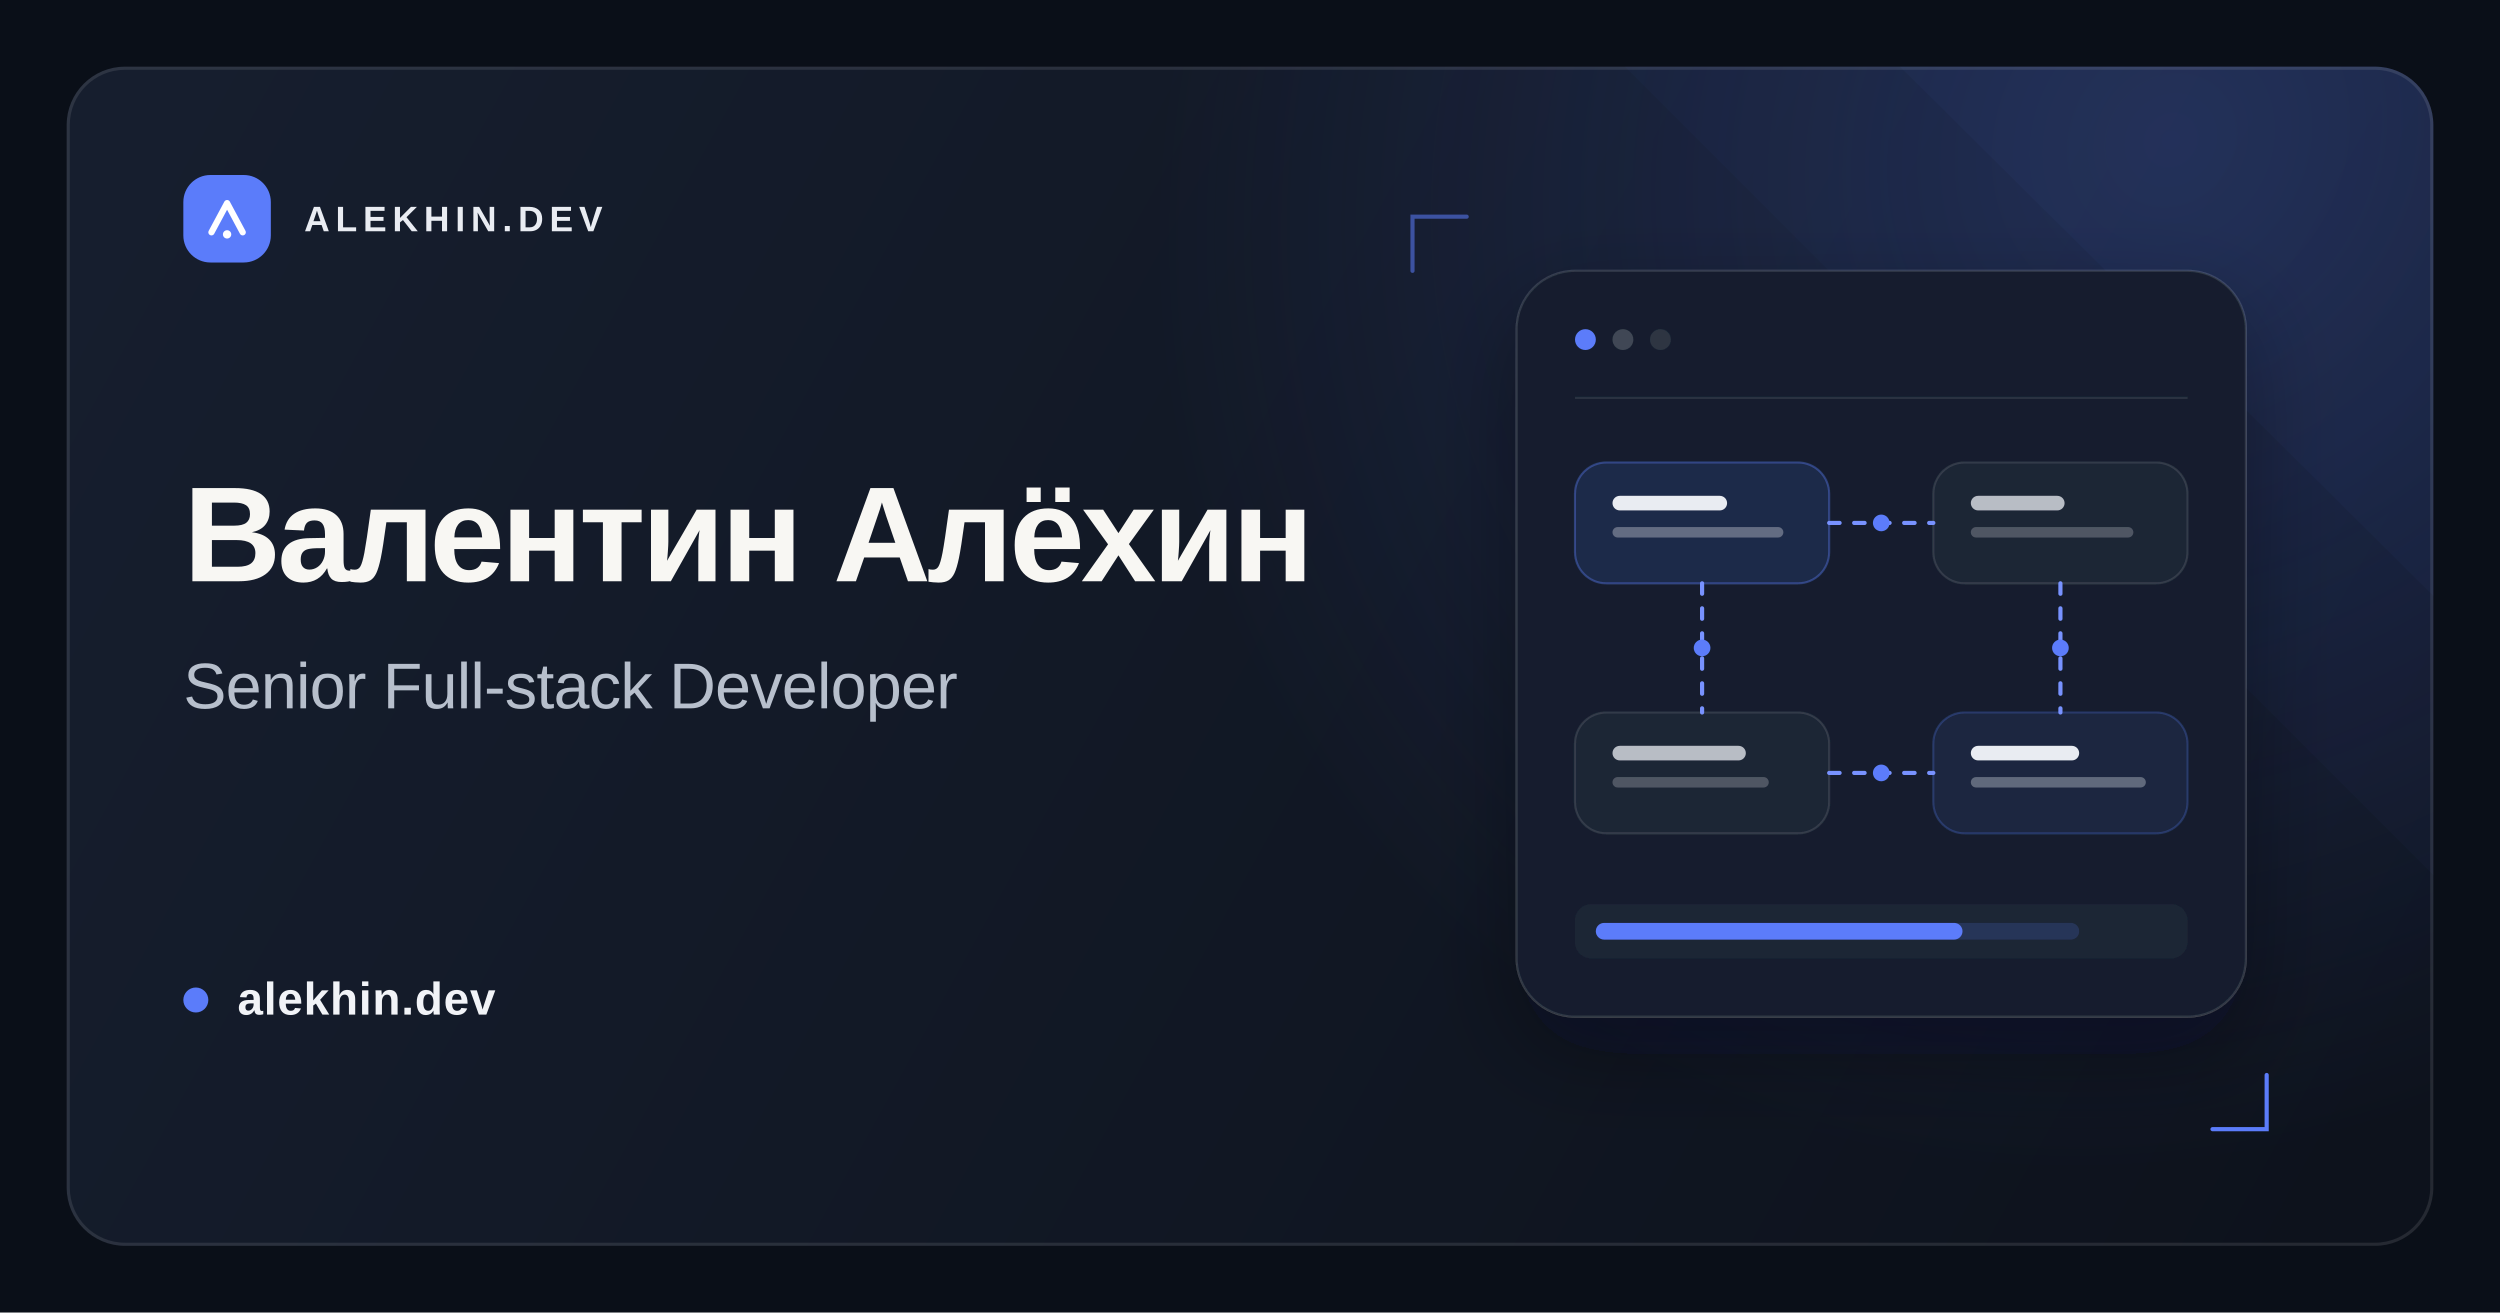
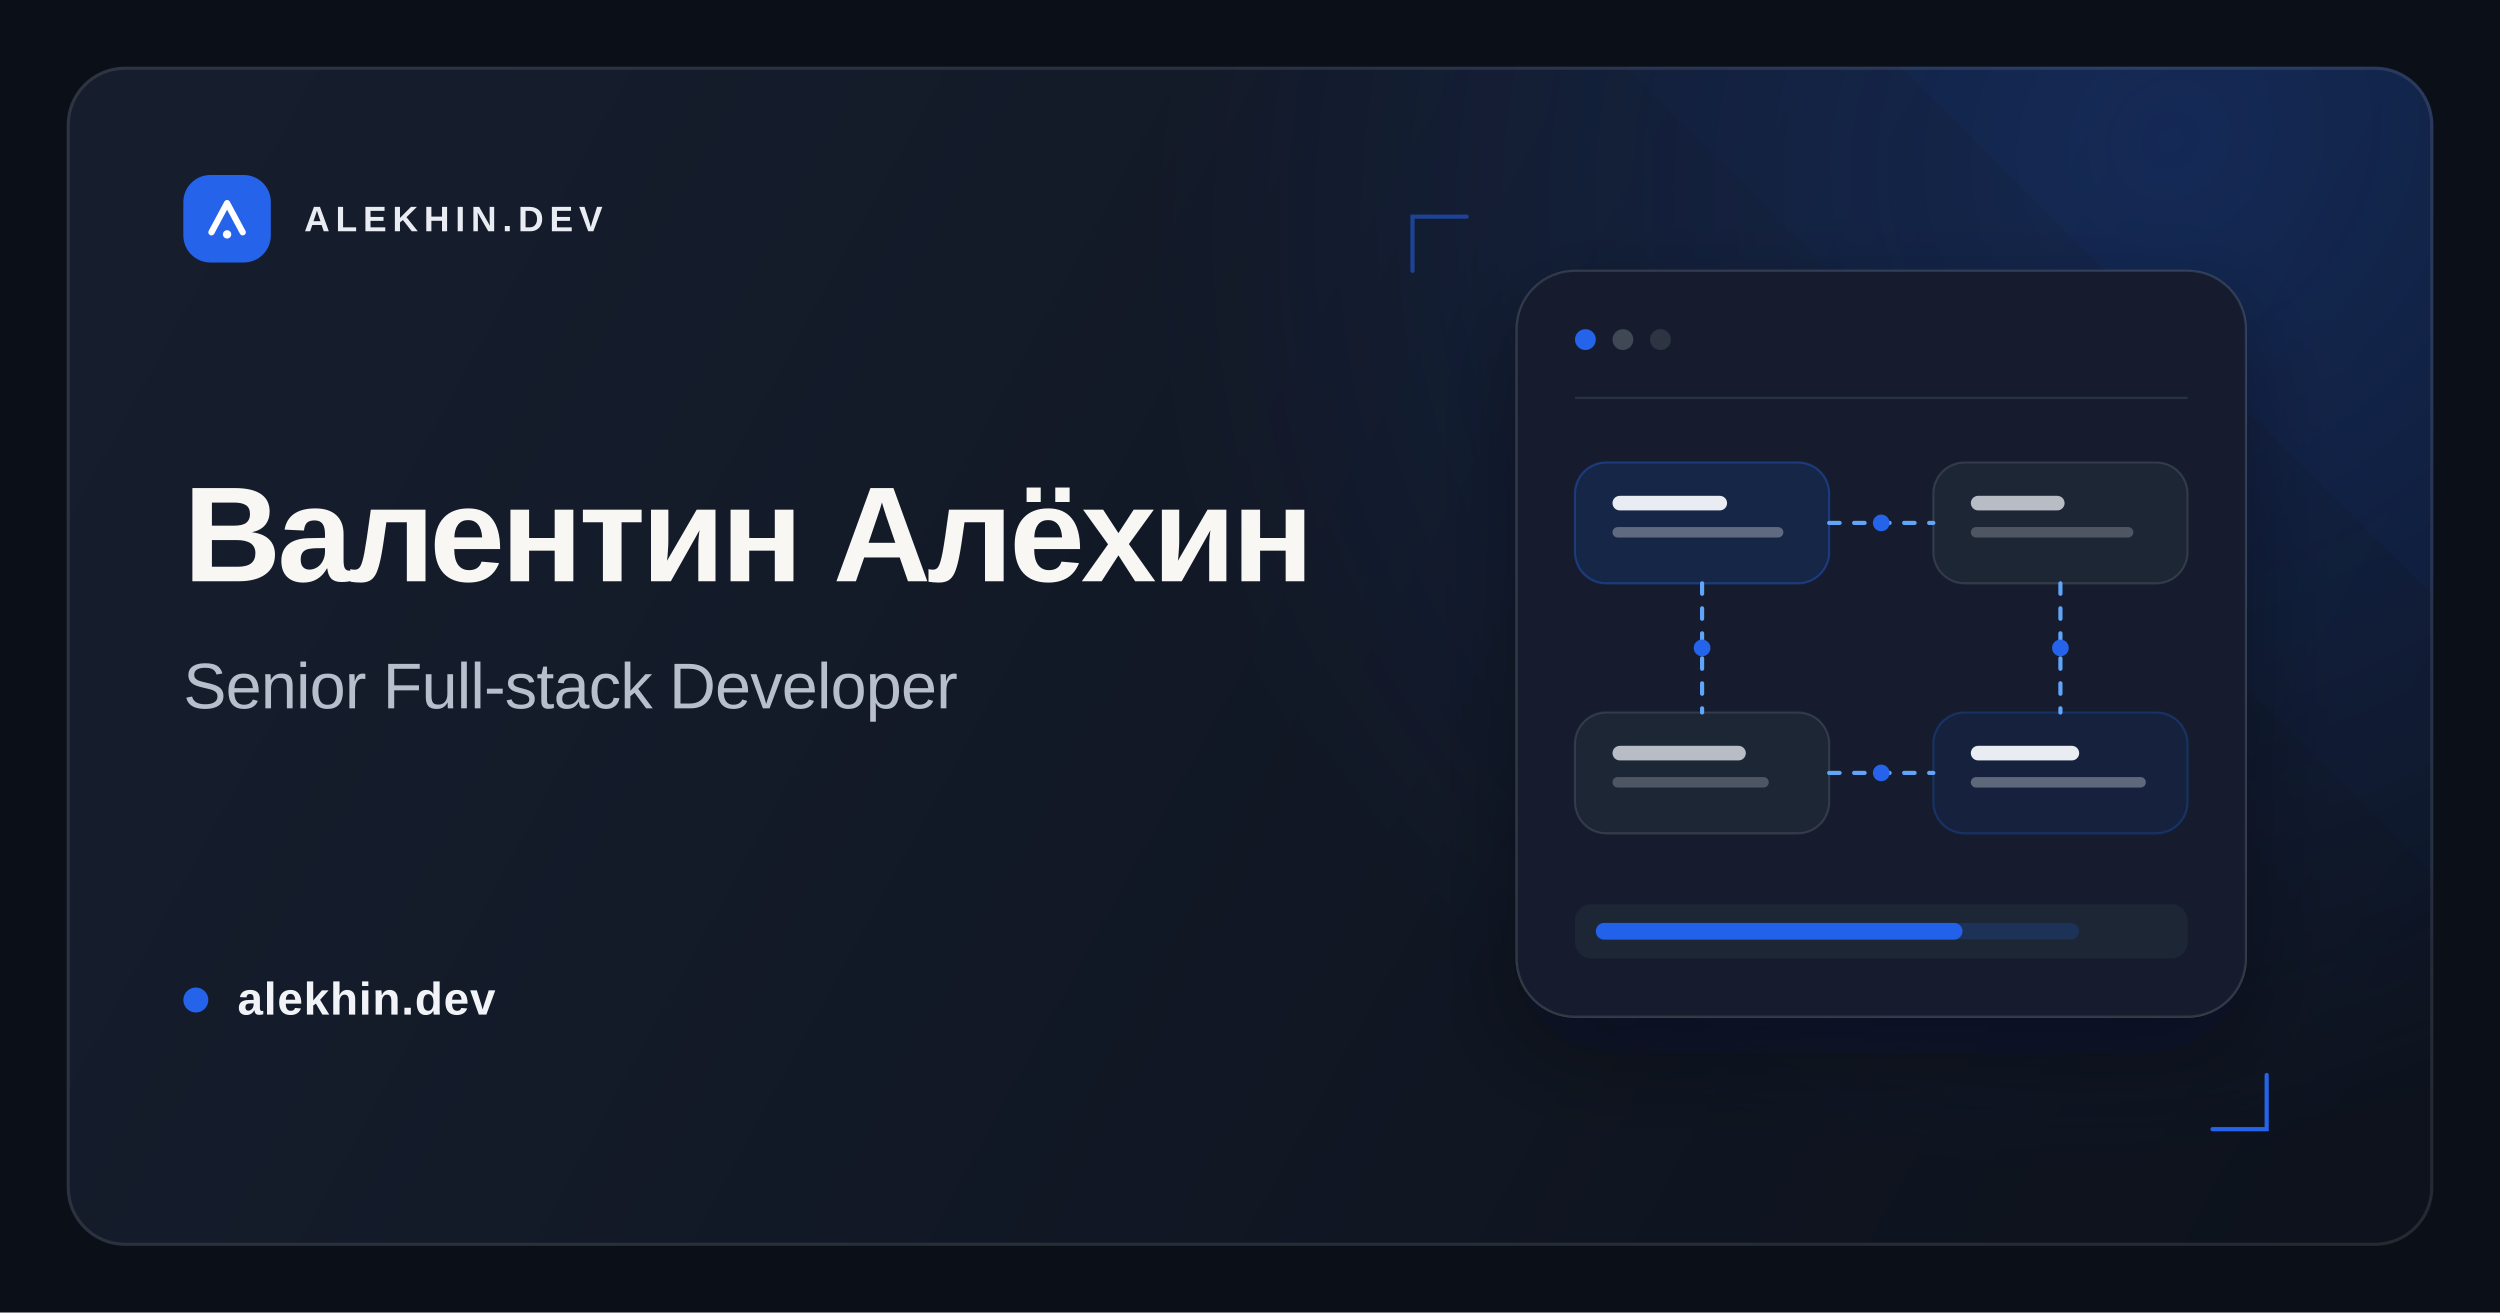
<svg xmlns="http://www.w3.org/2000/svg" width="1200" height="630" viewBox="0 0 1200 630" role="img" aria-labelledby="title description">
  <defs>
    <linearGradient id="background" x1="80" y1="28" x2="1120" y2="602" gradientUnits="userSpaceOnUse">
      <stop stop-color="#161E2E" />
      <stop offset="1" stop-color="#0D121C" />
    </linearGradient>
    <radialGradient id="glow" cx="0" cy="0" r="1" gradientTransform="translate(1042 72) rotate(133.5) scale(513 470)" gradientUnits="userSpaceOnUse">
-       <stop stop-color="#5B7CFA" stop-opacity="0.22" />
-       <stop offset="1" stop-color="#5B7CFA" stop-opacity="0" />
+       <stop stop-color="#2563EB" stop-opacity="0.22" />
+       <stop offset="1" stop-color="#2563EB" stop-opacity="0" />
    </radialGradient>
    <linearGradient id="accent-line" x1="706" y1="146" x2="1040" y2="490" gradientUnits="userSpaceOnUse">
-       <stop stop-color="#7892FF" />
-       <stop offset="1" stop-color="#5B7CFA" />
+       <stop stop-color="#60A5FA" />
+       <stop offset="1" stop-color="#2563EB" />
    </linearGradient>
    <filter id="shadow" x="-30%" y="-30%" width="160%" height="170%">
      <feDropShadow dx="0" dy="18" stdDeviation="22" flood-color="#030712" flood-opacity="0.34" />
    </filter>
    <clipPath id="frame-clip">
      <rect x="32" y="32" width="1136" height="566" rx="28" />
    </clipPath>
  </defs>
  <rect width="1200" height="630" fill="#0A0F18" />
  <rect x="32" y="32" width="1136" height="566" rx="28" fill="url(#background)" />
  <g clip-path="url(#frame-clip)">
    <rect x="32" y="32" width="1136" height="566" fill="url(#glow)" />
-     <path d="M780 32H1168V420L780 32Z" fill="#5B7CFA" fill-opacity="0.025" />
-     <path d="M912 32H1168V286L912 32Z" fill="#5B7CFA" fill-opacity="0.035" />
+     <path d="M780 32H1168V420L780 32Z" fill="#2563EB" fill-opacity="0.025" />
+     <path d="M912 32H1168V286L912 32Z" fill="#2563EB" fill-opacity="0.035" />
  </g>
  <rect x="32.75" y="32.75" width="1134.5" height="564.5" rx="27.25" fill="none" stroke="#FFFFFF" stroke-opacity="0.10" stroke-width="1.5" />
  <g transform="translate(88 84)">
-     <rect width="42" height="42" rx="13" fill="#5B7CFA" />
+     <rect width="42" height="42" rx="13" fill="#2563EB" />
    <path d="M13.5 27.5L21 13.5L28.5 27.5" fill="none" stroke="#FFFFFF" stroke-width="3" stroke-linecap="round" stroke-linejoin="round" />
    <circle cx="21" cy="28.5" r="2" fill="#FFFFFF" />
    <text x="58" y="27" fill="#E9ECF2" font-family="Arial, Helvetica, sans-serif" font-size="17" font-weight="700" letter-spacing="2.8">ALEKHIN.DEV</text>
  </g>
  <g font-family="Arial, Helvetica, sans-serif">
    <text x="88" y="279" fill="#F8F7F3" font-size="65" font-weight="700" letter-spacing="-1.8">Валентин Алёхин</text>
    <text x="88" y="340" fill="#B7BFCC" font-size="31" font-weight="400" letter-spacing="-0.35">Senior Full-stack Developer</text>
  </g>
  <g transform="translate(88 474)" font-family="Arial, Helvetica, sans-serif">
-     <circle cx="6" cy="6" r="6" fill="#5B7CFA" />
+     <circle cx="6" cy="6" r="6" fill="#2563EB" />
    <text x="26" y="13" fill="#F1F3F7" font-size="22" font-weight="600" letter-spacing="0.4">alekhin.dev</text>
  </g>
  <g transform="translate(728 130)" filter="url(#shadow)">
    <rect width="350" height="358" rx="28" fill="#161F2F" stroke="#FFFFFF" stroke-opacity="0.12" />
    <g transform="translate(28 28)">
-       <circle cx="5" cy="5" r="5" fill="#5B7CFA" />
+       <circle cx="5" cy="5" r="5" fill="#2563EB" />
      <circle cx="23" cy="5" r="5" fill="#FFFFFF" fill-opacity="0.18" />
      <circle cx="41" cy="5" r="5" fill="#FFFFFF" fill-opacity="0.10" />
      <path d="M0 33H294" stroke="#FFFFFF" stroke-opacity="0.09" />
    </g>
    <g transform="translate(28 92)">
-       <rect width="122" height="58" rx="15" fill="#5B7CFA" fill-opacity="0.13" stroke="#5B7CFA" stroke-opacity="0.38" />
+       <rect width="122" height="58" rx="15" fill="#2563EB" fill-opacity="0.13" stroke="#2563EB" stroke-opacity="0.38" />
      <rect x="172" width="122" height="58" rx="15" fill="#FFFFFF" fill-opacity="0.035" stroke="#FFFFFF" stroke-opacity="0.11" />
      <rect y="120" width="122" height="58" rx="15" fill="#FFFFFF" fill-opacity="0.035" stroke="#FFFFFF" stroke-opacity="0.11" />
-       <rect x="172" y="120" width="122" height="58" rx="15" fill="#5B7CFA" fill-opacity="0.08" stroke="#5B7CFA" stroke-opacity="0.26" />
+       <rect x="172" y="120" width="122" height="58" rx="15" fill="#2563EB" fill-opacity="0.08" stroke="#2563EB" stroke-opacity="0.26" />
      <path d="M122 29H172M61 58V120M233 58V120M122 149H172" fill="none" stroke="url(#accent-line)" stroke-width="2" stroke-linecap="round" stroke-dasharray="5 7" />
-       <circle cx="147" cy="29" r="4" fill="#5B7CFA" />
-       <circle cx="61" cy="89" r="4" fill="#5B7CFA" />
-       <circle cx="233" cy="89" r="4" fill="#5B7CFA" />
-       <circle cx="147" cy="149" r="4" fill="#5B7CFA" />
+       <circle cx="147" cy="29" r="4" fill="#2563EB" />
+       <circle cx="61" cy="89" r="4" fill="#2563EB" />
+       <circle cx="233" cy="89" r="4" fill="#2563EB" />
+       <circle cx="147" cy="149" r="4" fill="#2563EB" />
      <g fill="#E9ECF2">
        <rect x="18" y="16" width="55" height="7" rx="3.5" />
        <rect x="18" y="31" width="82" height="5" rx="2.5" fill-opacity="0.34" />
        <rect x="190" y="16" width="45" height="7" rx="3.5" fill-opacity="0.76" />
        <rect x="190" y="31" width="78" height="5" rx="2.5" fill-opacity="0.25" />
        <rect x="18" y="136" width="64" height="7" rx="3.5" fill-opacity="0.76" />
        <rect x="18" y="151" width="75" height="5" rx="2.5" fill-opacity="0.25" />
        <rect x="190" y="136" width="52" height="7" rx="3.5" />
        <rect x="190" y="151" width="84" height="5" rx="2.5" fill-opacity="0.34" />
      </g>
    </g>
    <g transform="translate(28 304)">
      <rect width="294" height="26" rx="8" fill="#FFFFFF" fill-opacity="0.035" />
-       <rect x="10" y="9" width="176" height="8" rx="4" fill="#5B7CFA" />
-       <rect x="10" y="9" width="232" height="8" rx="4" fill="#5B7CFA" fill-opacity="0.18" />
+       <rect x="10" y="9" width="176" height="8" rx="4" fill="#2563EB" />
+       <rect x="10" y="9" width="232" height="8" rx="4" fill="#2563EB" fill-opacity="0.18" />
    </g>
  </g>
-   <path d="M1088 516V542H1062" fill="none" stroke="#5B7CFA" stroke-width="2" stroke-linecap="round" />
-   <path d="M704 104H678V130" fill="none" stroke="#5B7CFA" stroke-opacity="0.55" stroke-width="2" stroke-linecap="round" />
+   <path d="M1088 516V542H1062" fill="none" stroke="#2563EB" stroke-width="2" stroke-linecap="round" />
+   <path d="M704 104H678V130" fill="none" stroke="#2563EB" stroke-opacity="0.55" stroke-width="2" stroke-linecap="round" />
</svg>
